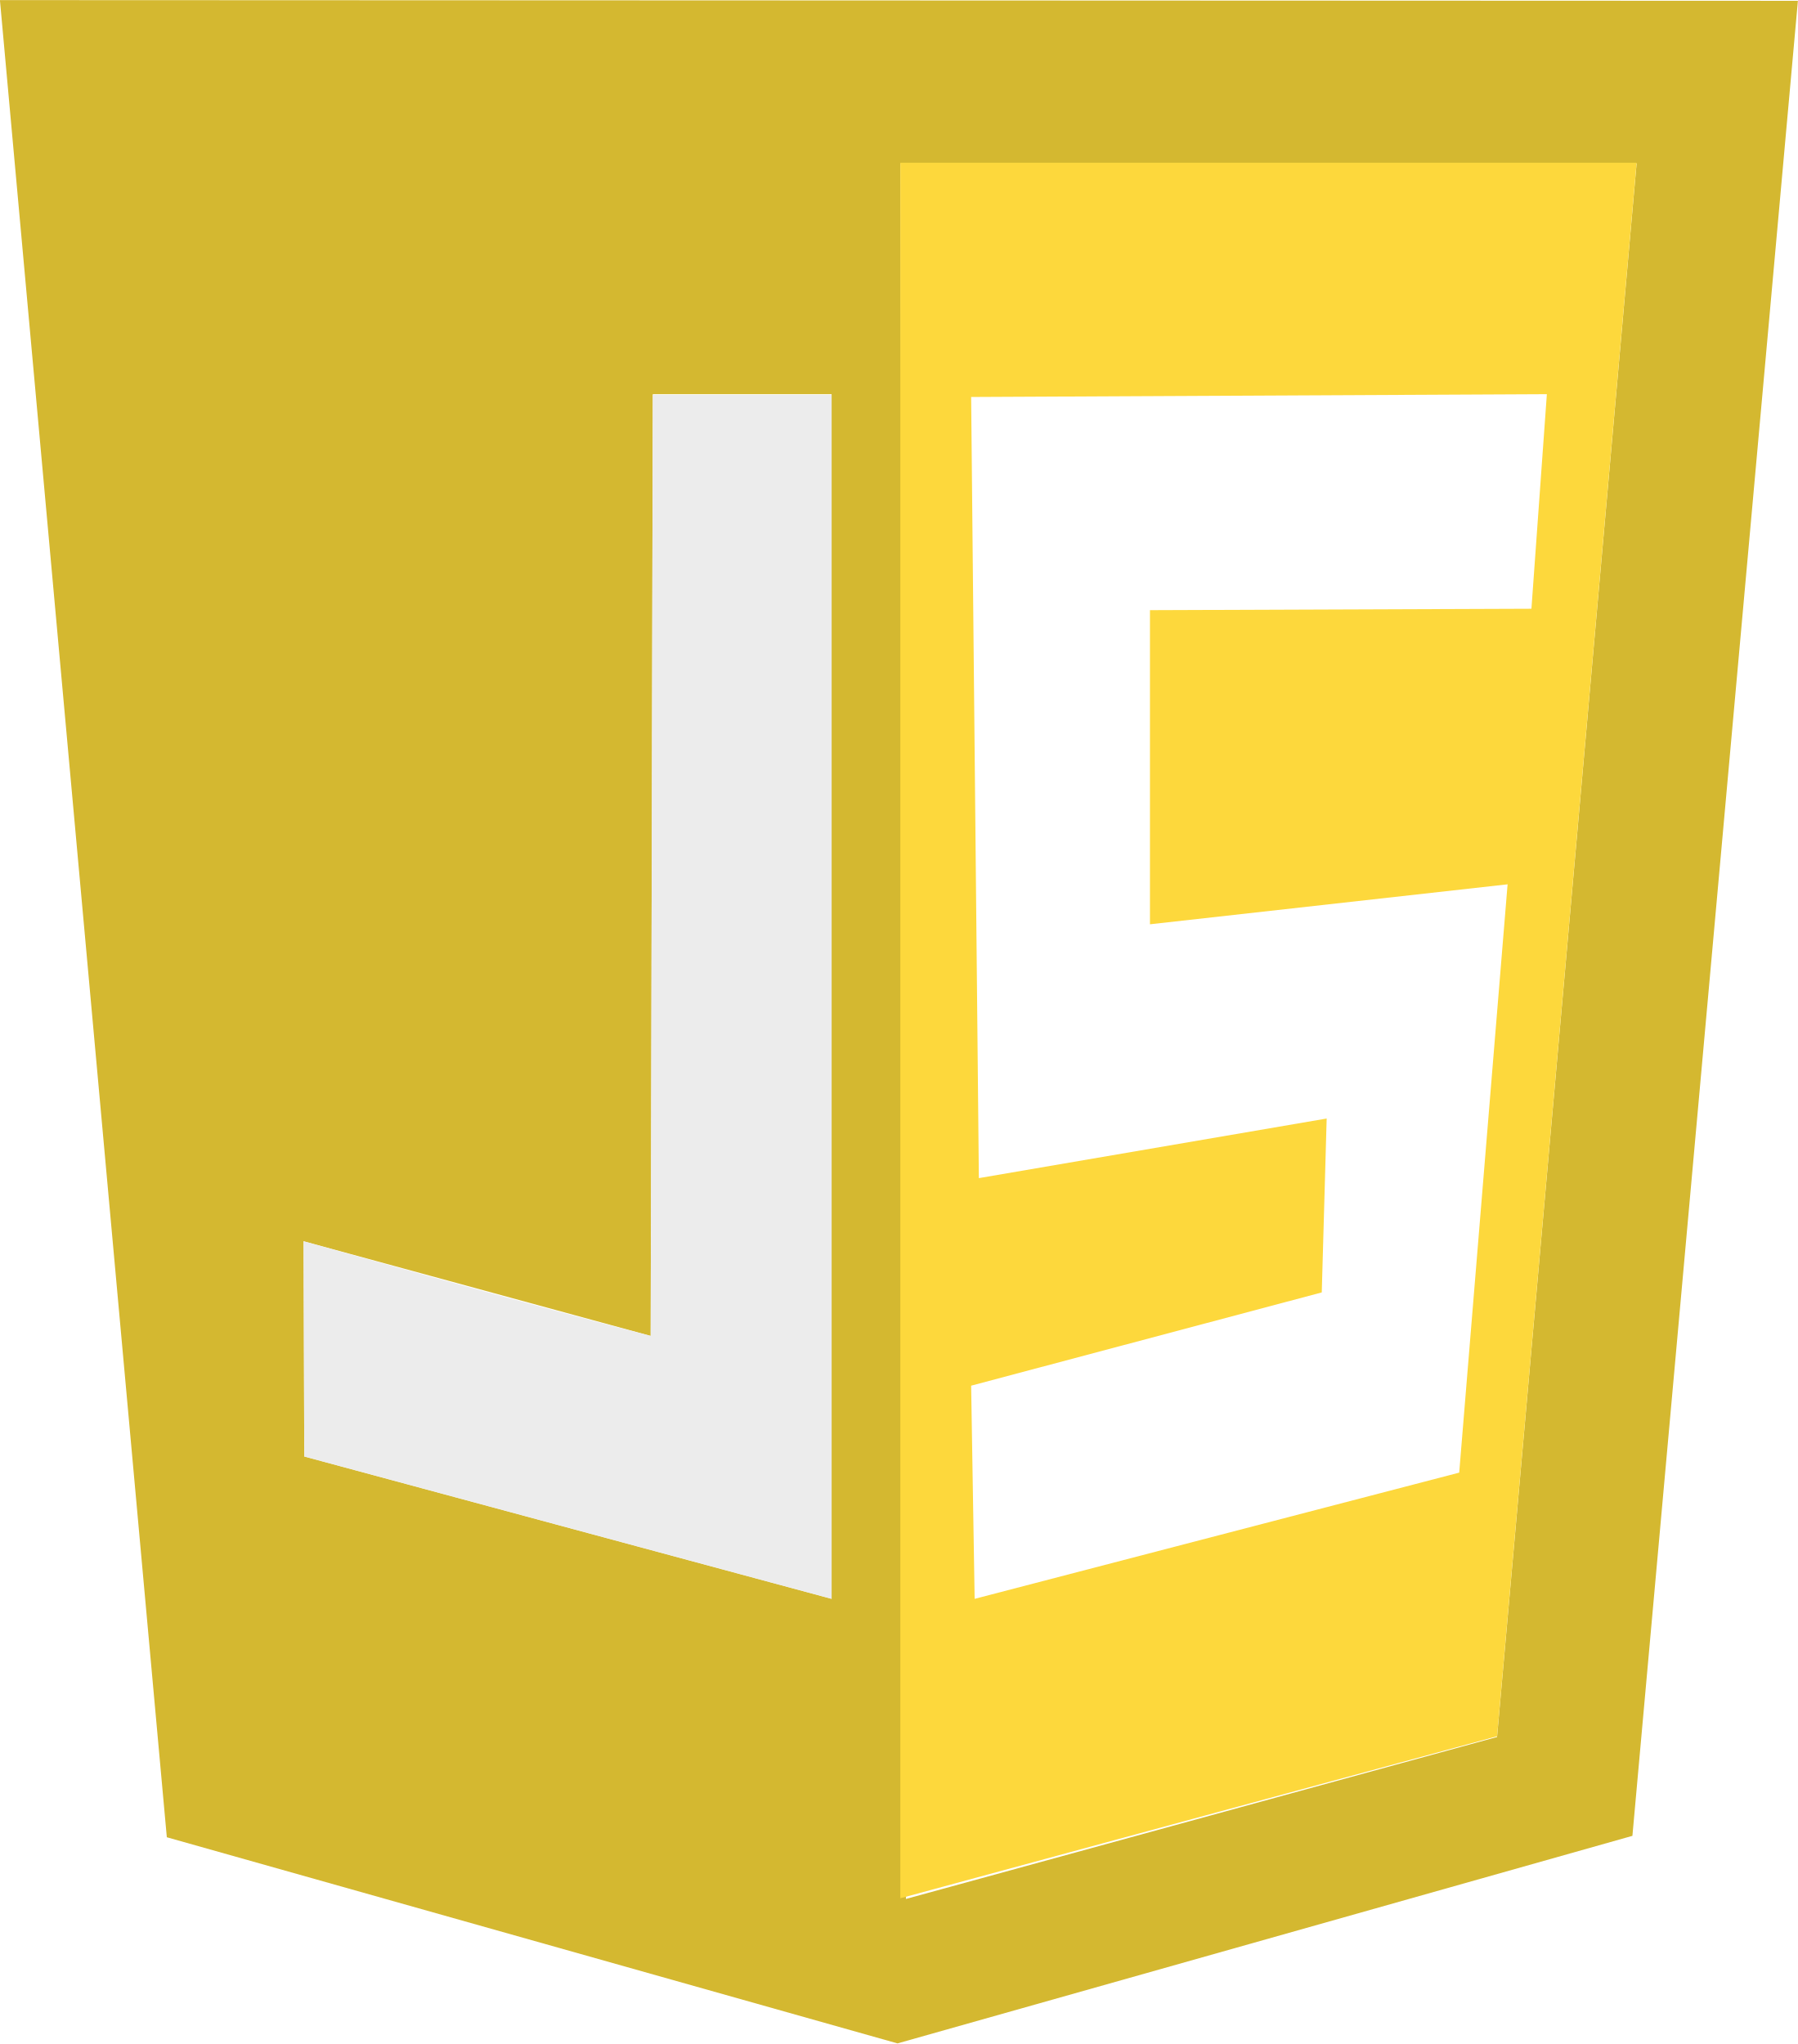
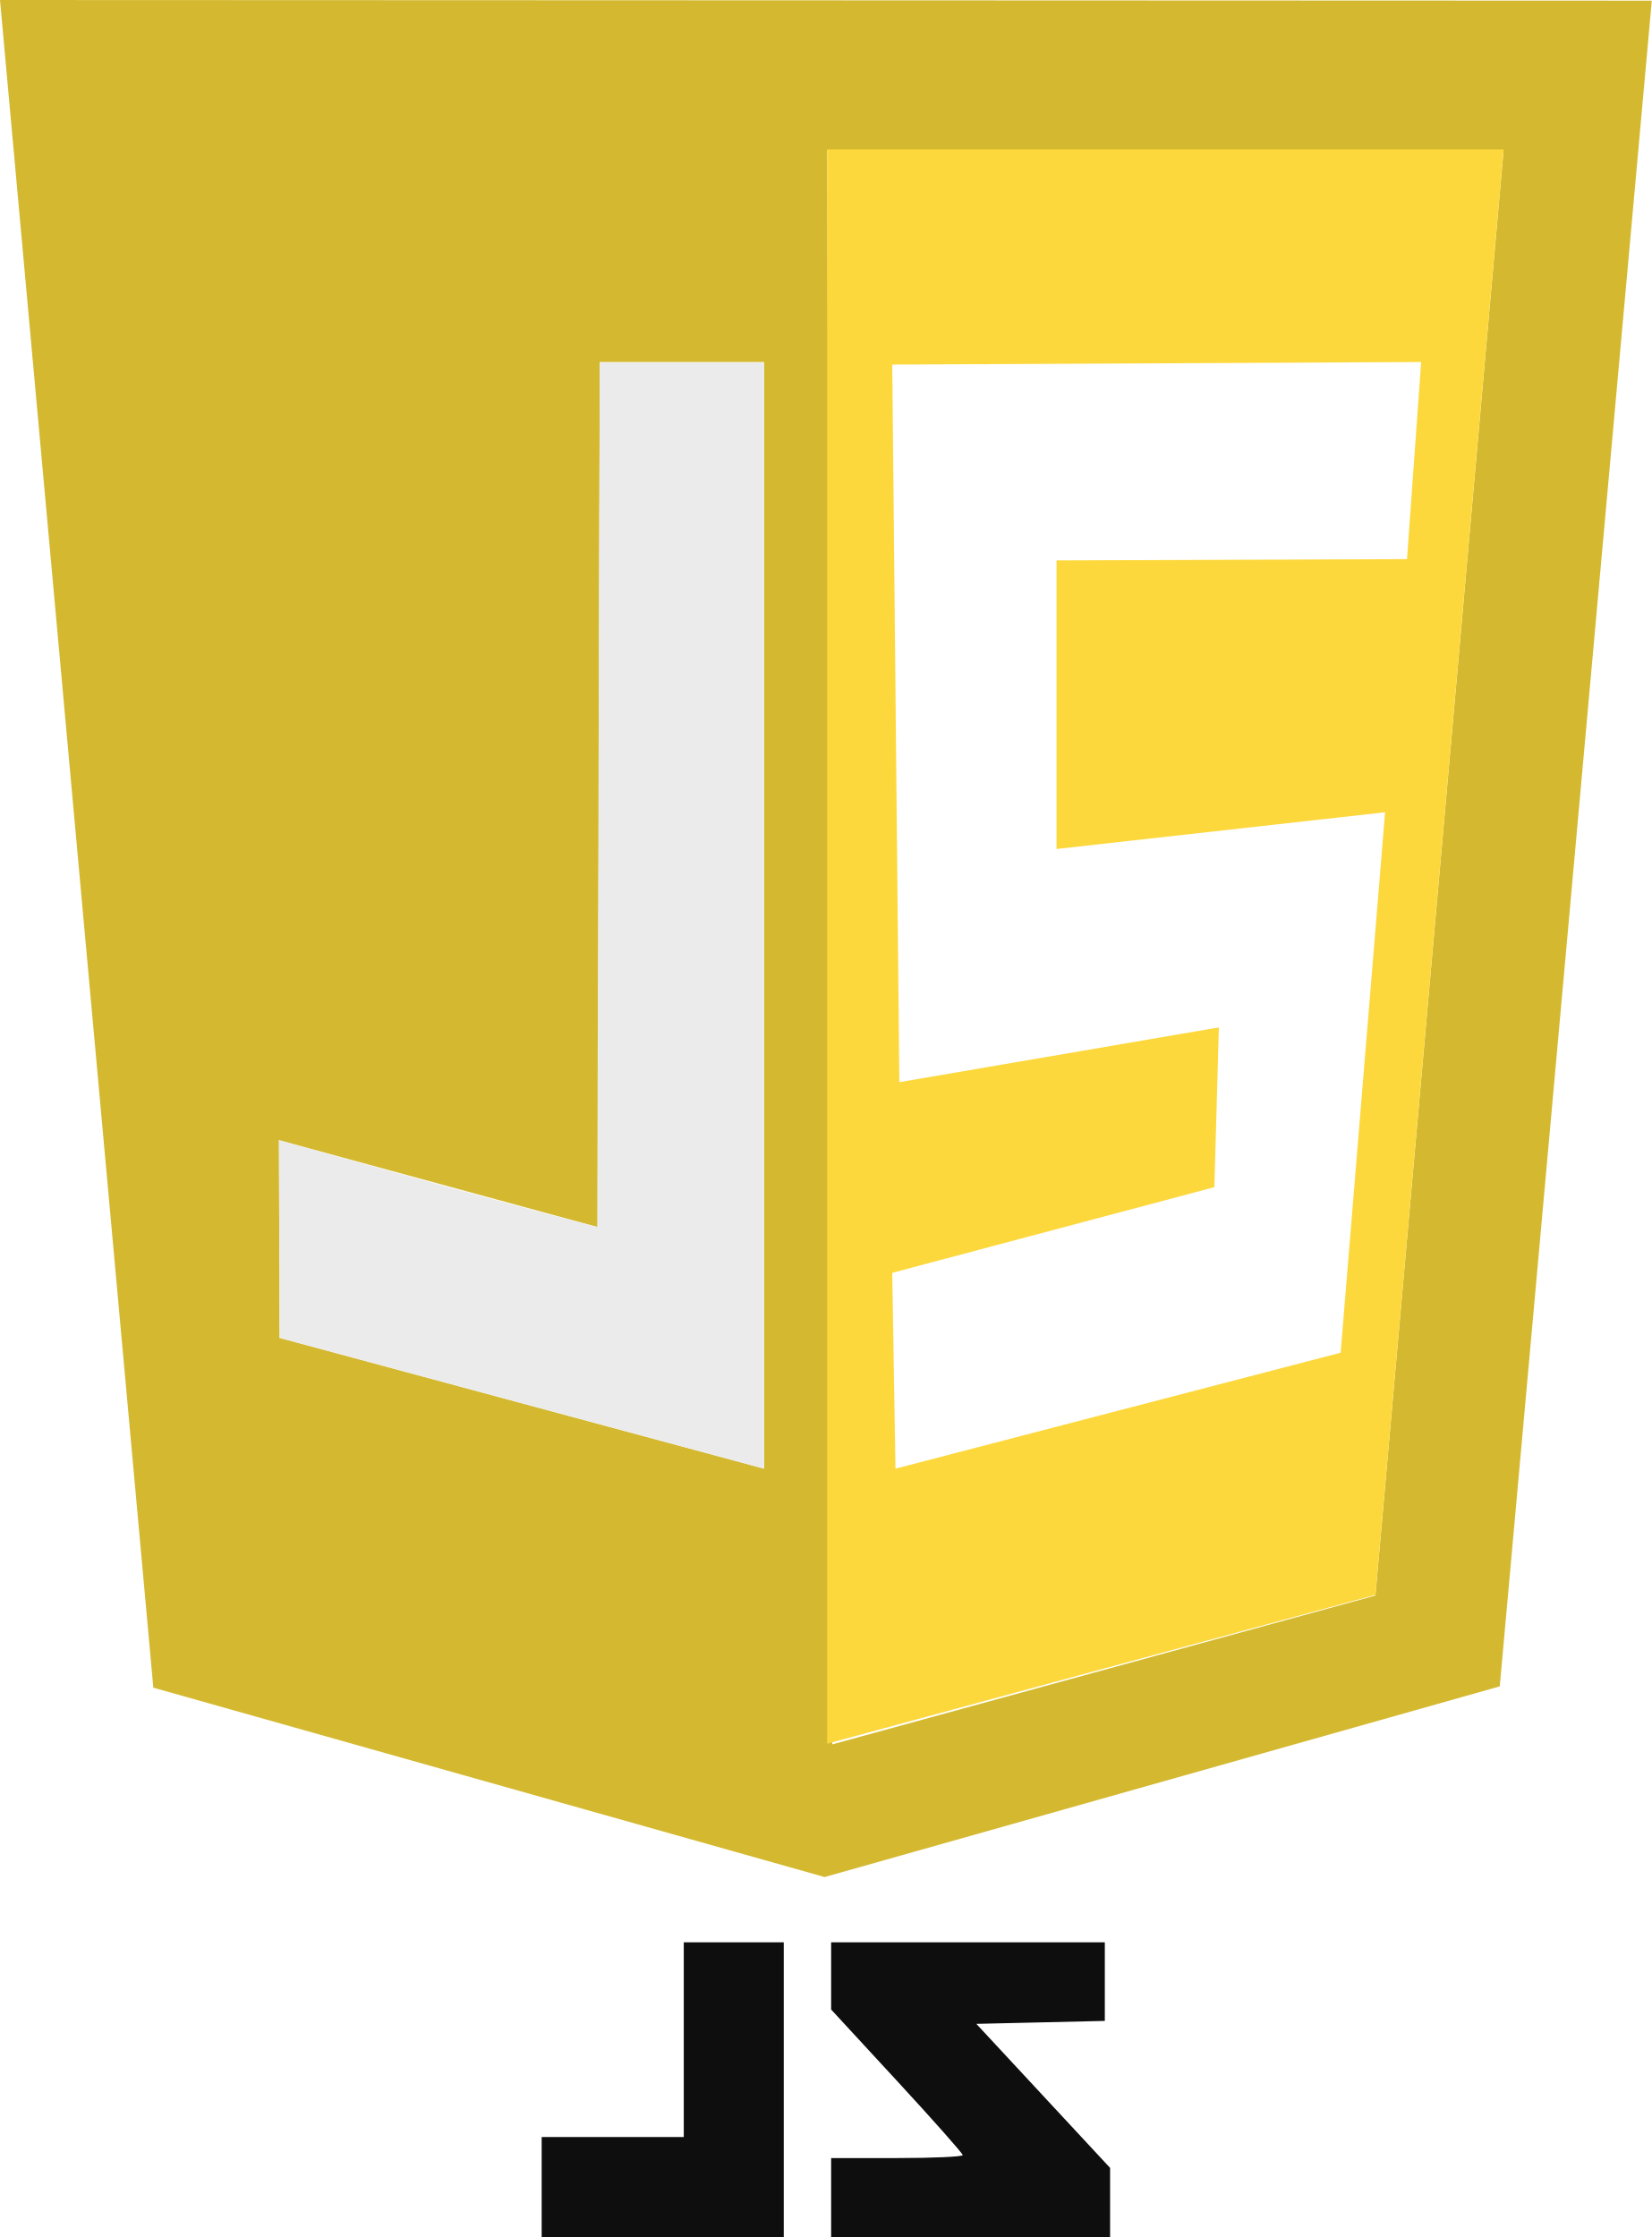
- <svg xmlns="http://www.w3.org/2000/svg" id="svg4525" viewBox="0 0 256.4 291.5" width="2199" height="2500">
-   <style>.st0{fill:#d4b830}.st1,.st2{opacity:.986;fill:#ebebeb;fill-opacity:0;enable-background:new}.st2{fill-opacity:.922}.st3{fill:#fdd83c}</style>
-   <g id="g5193" transform="translate(4.988 -113.385)">
-     <path id="path5113" class="st0" d="M18.8 375.4L-5 113.4l256.4.1-23.6 261.7L123 404.8 18.8 375.4zm189.7-14.3l19.9-224.4h-105l.8 247.5 84.3-23.1zm-94.9-191.5H88.1l-.3 134.3-49.5-13.5.1 30.7 75.2 20.3V169.6z" />
-     <path id="path5159" class="st1" d="M105.2 338.9c-3.3-1-19.6-5.4-36.2-9.9l-30.1-8.1v-15.1c0-14.8 0-15.1 1.5-14.6.8.3 11.8 3.3 24.4 6.8l22.9 6.3.2-67 .2-67h25v85.2c0 67.7-.2 85.2-.9 85.2-.5-.1-3.7-.9-7-1.8z" />
-     <path id="path5157" class="st2" d="M38.4 321.1l-.1-30.7s31.6 8.9 49.5 13.5l.3-134.2h25.5v171.7l-75.2-20.3z" />
+ <svg xmlns="http://www.w3.org/2000/svg" viewBox="-0.012 0.015 256.4 347.28">
+   <defs>
+     <style>.st0{fill:#d4b830}.st1,.st2{opacity:.986;fill:#ebebeb;fill-opacity:0;enable-background:new}.st2{fill-opacity:.922}.st3{fill:#fdd83c}</style>
+   </defs>
+   <g id="g5193" transform="matrix(1, 0, 0, 1, 4.988, -113.385)">
+     <rect x="131.031" y="165.42" width="96.309" height="182.732" style="fill: rgb(255, 255, 255); paint-order: fill; stroke: rgb(255, 255, 255);" />
+     <path id="path5113" class="st0" d="M18.8 375.4L-5 113.4l256.4.1-23.6 261.7L123 404.8 18.8 375.4zm189.7-14.3l19.9-224.4h-105l.8 247.5 84.3-23.1zm-94.9-191.5H88.1l-.3 134.3-49.5-13.5.1 30.7 75.2 20.3V169.6z" style="fill: rgb(212, 185, 48);" />
+     <path id="path5159" class="st1" d="M105.2 338.9c-3.3-1-19.6-5.4-36.2-9.9l-30.1-8.1v-15.1c0-14.8 0-15.1 1.5-14.6.8.3 11.8 3.3 24.4 6.8l22.9 6.3.2-67 .2-67h25v85.2c0 67.7-.2 85.2-.9 85.2-.5-.1-3.7-.9-7-1.8z" style="fill-opacity: 1;" />
+     <path id="path5157" class="st2" d="M38.4 321.1l-.1-30.7s31.6 8.9 49.5 13.5l.3-134.2h25.5v171.7l-75.2-20.3z" style="fill-opacity: 1;" />
    <path id="path5117" class="st3" d="M123.4 136.6h105L208.5 361l-85.1 23.1V136.6zm79.7 186.8l6.9-83.9-51 5.7v-44.8l54.4-.2 2.2-30.6-82.1.4 1.1 111.4 49.6-8.5-.7 24.8-50 13.3.5 30.4 69.1-18z" />
  </g>
+   <path id="path76" d="M 84.068 339.533 L 84.068 331.772 L 95.097 331.772 L 106.126 331.772 L 106.126 316.658 L 106.126 301.544 L 113.887 301.544 L 121.648 301.544 L 121.648 324.42 L 121.648 347.295 L 102.858 347.295 L 84.068 347.295 L 84.068 339.533 Z M 129.001 341.168 L 129.001 335.04 L 139.214 335.04 C 144.831 335.04 149.426 334.833 149.426 334.579 C 149.426 334.324 144.831 329.137 139.214 323.05 L 129.001 311.981 L 129.001 306.762 L 129.001 301.544 L 150.243 301.544 L 171.484 301.544 L 171.484 307.647 L 171.484 313.748 L 161.513 313.978 L 151.541 314.207 L 161.922 325.387 L 172.302 336.565 L 172.302 341.93 L 172.302 347.295 L 150.652 347.295 L 129.001 347.295 L 129.001 341.168 Z" style="fill: rgb(14, 14, 15); stroke-width: 1.333;" />
</svg>
